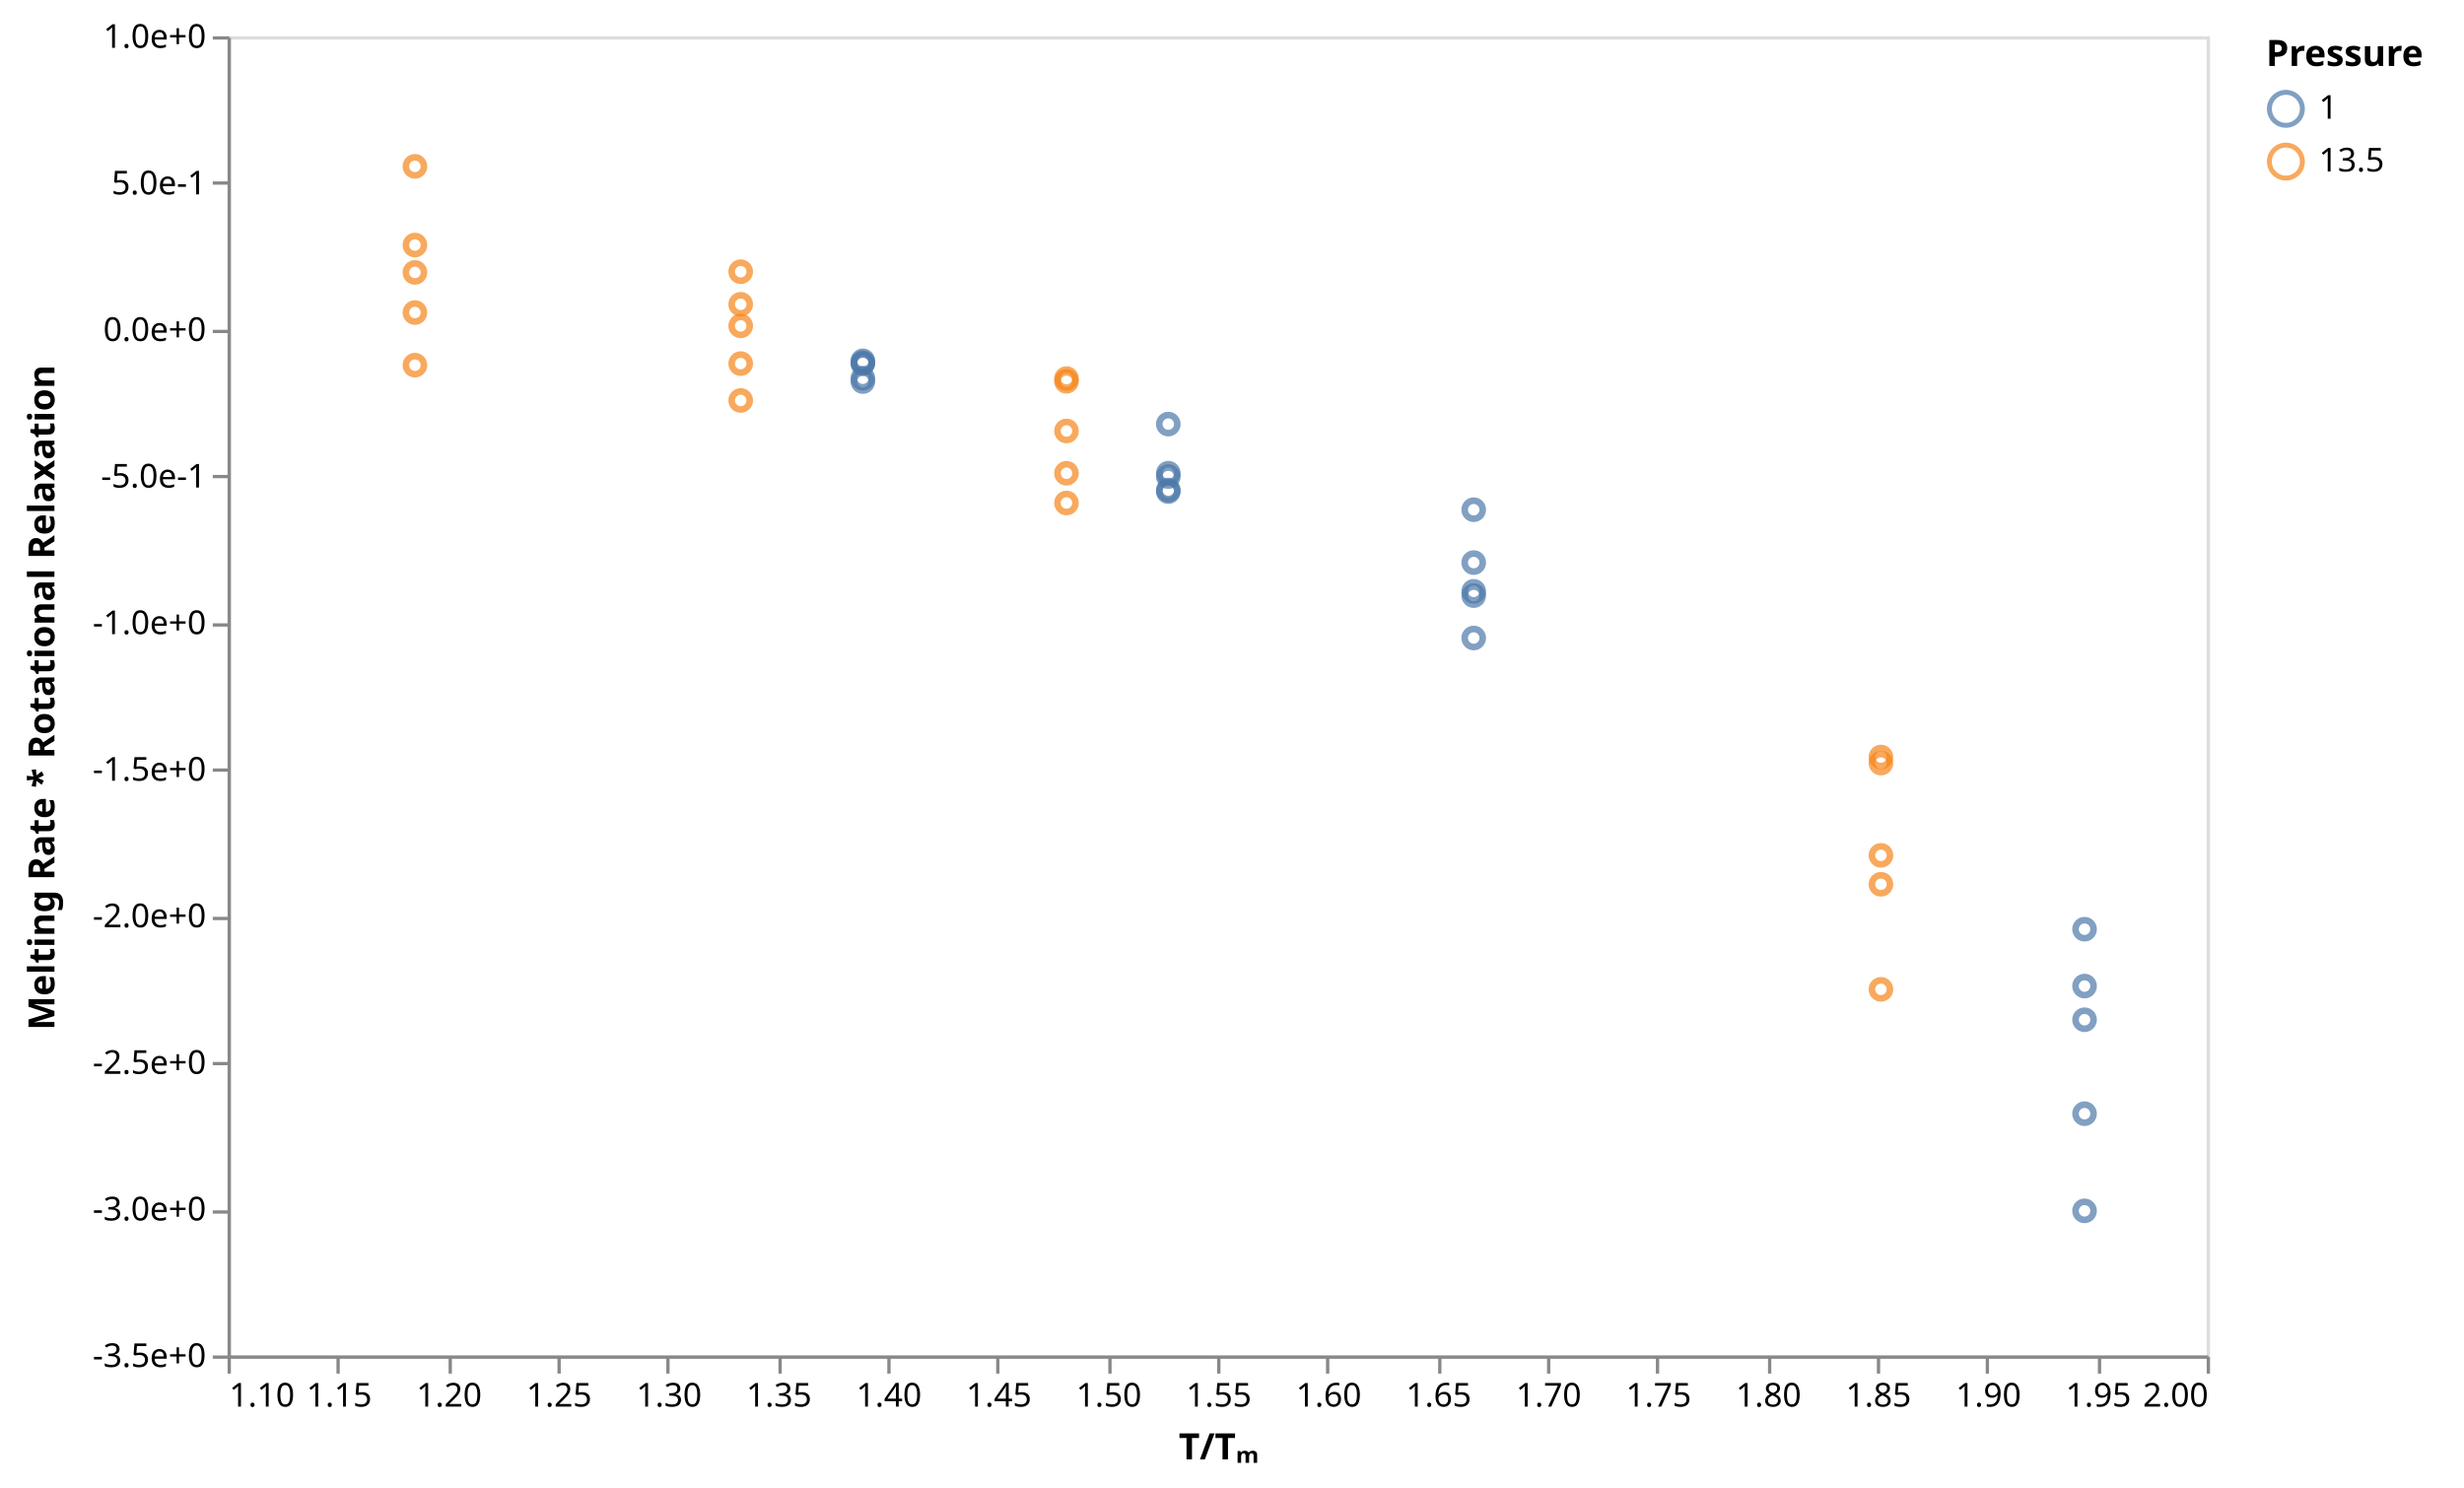
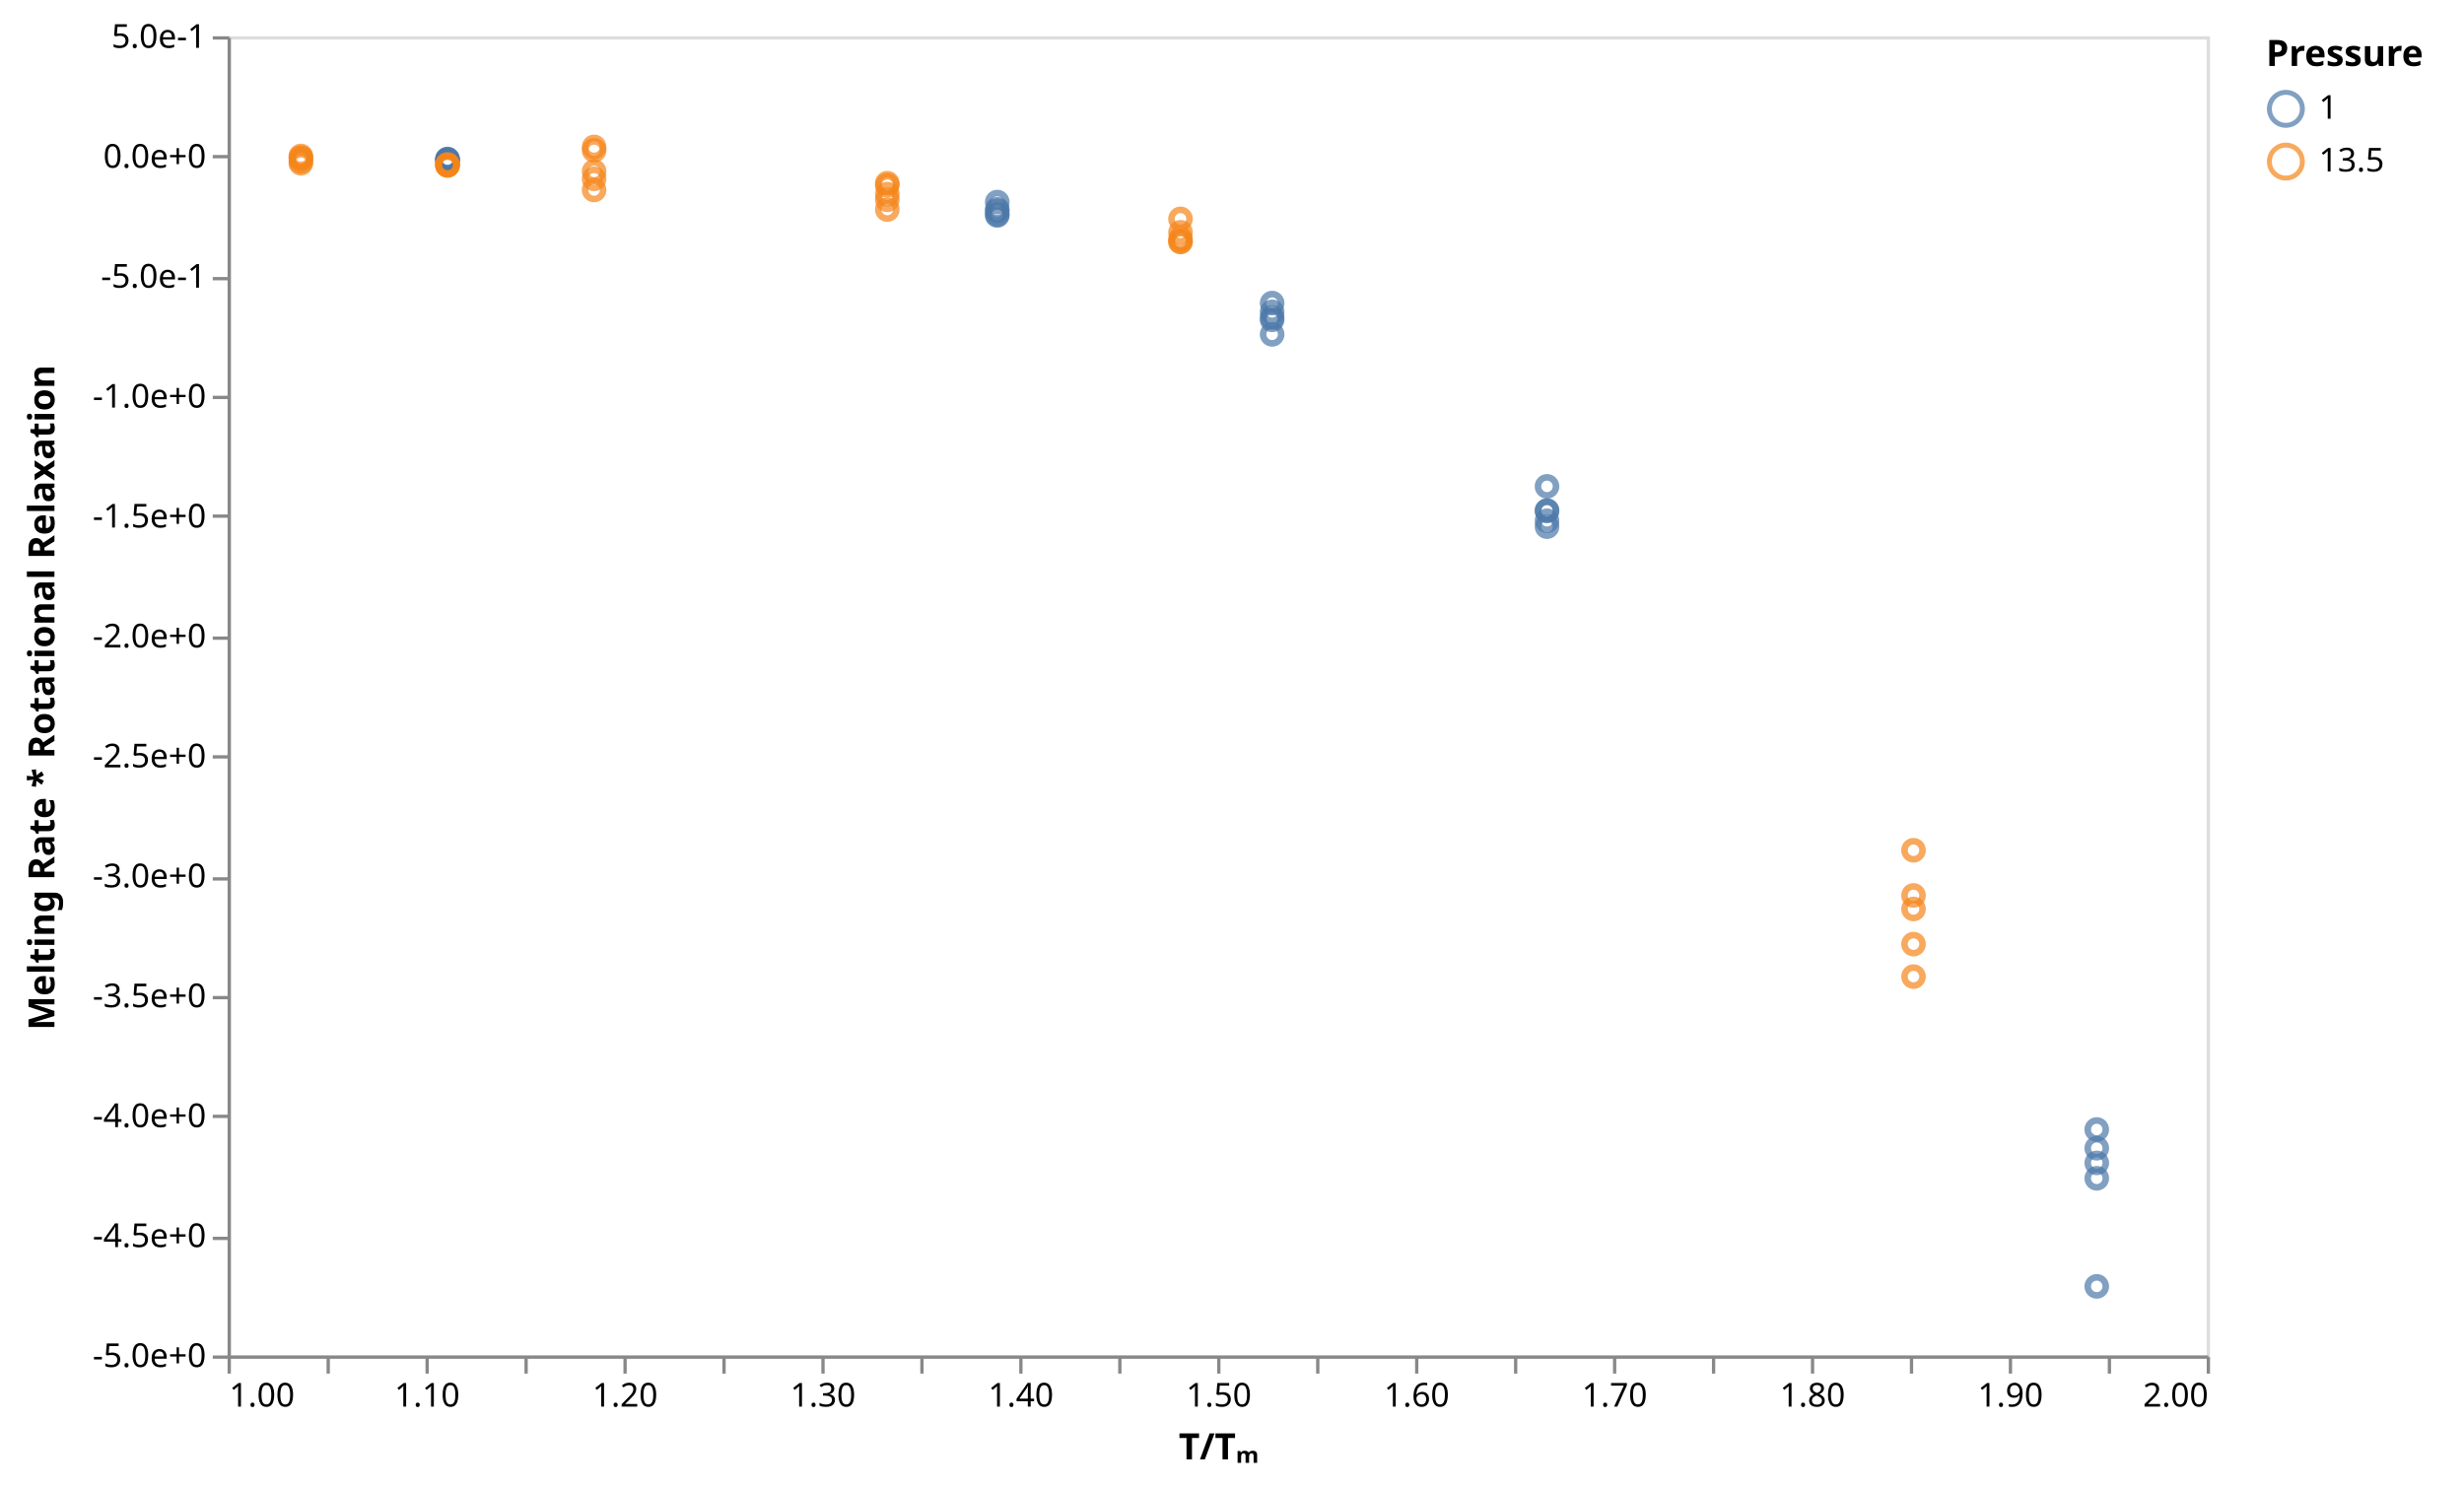
<svg xmlns="http://www.w3.org/2000/svg" class="marks" width="747" height="451" viewBox="0 0 747 451" version="1.1">
  <g transform="translate(69,11)">
    <g class="mark-group role-frame root">
      <g transform="translate(0,0)">
        <path class="background" d="M0.5,0.5h600v400h-600Z" style="fill: none; stroke: #ddd;" />
        <g>
          <g class="mark-symbol role-mark marks">
-             <path transform="translate(192.5926,104.6929)" d="M2.739,0A2.739,2.739,0,1,1,-2.739,0A2.739,2.739,0,1,1,2.739,0" style="fill: none; stroke: #4c78a8; stroke-width: 2; opacity: 0.7;" />
-             <path transform="translate(192.5926,98.96869)" d="M2.739,0A2.739,2.739,0,1,1,-2.739,0A2.739,2.739,0,1,1,2.739,0" style="fill: none; stroke: #4c78a8; stroke-width: 2; opacity: 0.7;" />
-             <path transform="translate(192.5926,98.40462)" d="M2.739,0A2.739,2.739,0,1,1,-2.739,0A2.739,2.739,0,1,1,2.739,0" style="fill: none; stroke: #4c78a8; stroke-width: 2; opacity: 0.7;" />
-             <path transform="translate(192.5926,103.6901)" d="M2.739,0A2.739,2.739,0,1,1,-2.739,0A2.739,2.739,0,1,1,2.739,0" style="fill: none; stroke: #4c78a8; stroke-width: 2; opacity: 0.7;" />
-             <path transform="translate(192.5926,99.22966)" d="M2.739,0A2.739,2.739,0,1,1,-2.739,0A2.739,2.739,0,1,1,2.739,0" style="fill: none; stroke: #4c78a8; stroke-width: 2; opacity: 0.7;" />
-             <path transform="translate(285.1852,138.0596)" d="M2.739,0A2.739,2.739,0,1,1,-2.739,0A2.739,2.739,0,1,1,2.739,0" style="fill: none; stroke: #4c78a8; stroke-width: 2; opacity: 0.7;" />
-             <path transform="translate(285.1852,117.5883)" d="M2.739,0A2.739,2.739,0,1,1,-2.739,0A2.739,2.739,0,1,1,2.739,0" style="fill: none; stroke: #4c78a8; stroke-width: 2; opacity: 0.7;" />
-             <path transform="translate(285.1852,133.4995)" d="M2.739,0A2.739,2.739,0,1,1,-2.739,0A2.739,2.739,0,1,1,2.739,0" style="fill: none; stroke: #4c78a8; stroke-width: 2; opacity: 0.7;" />
-             <path transform="translate(285.1852,132.489)" d="M2.739,0A2.739,2.739,0,1,1,-2.739,0A2.739,2.739,0,1,1,2.739,0" style="fill: none; stroke: #4c78a8; stroke-width: 2; opacity: 0.7;" />
-             <path transform="translate(285.1852,137.5855)" d="M2.739,0A2.739,2.739,0,1,1,-2.739,0A2.739,2.739,0,1,1,2.739,0" style="fill: none; stroke: #4c78a8; stroke-width: 2; opacity: 0.7;" />
-             <path transform="translate(377.7778,143.5526)" d="M2.739,0A2.739,2.739,0,1,1,-2.739,0A2.739,2.739,0,1,1,2.739,0" style="fill: none; stroke: #4c78a8; stroke-width: 2; opacity: 0.7;" />
-             <path transform="translate(377.7778,168.3064)" d="M2.739,0A2.739,2.739,0,1,1,-2.739,0A2.739,2.739,0,1,1,2.739,0" style="fill: none; stroke: #4c78a8; stroke-width: 2; opacity: 0.7;" />
-             <path transform="translate(377.7778,159.5891)" d="M2.739,0A2.739,2.739,0,1,1,-2.739,0A2.739,2.739,0,1,1,2.739,0" style="fill: none; stroke: #4c78a8; stroke-width: 2; opacity: 0.7;" />
-             <path transform="translate(377.7778,169.601)" d="M2.739,0A2.739,2.739,0,1,1,-2.739,0A2.739,2.739,0,1,1,2.739,0" style="fill: none; stroke: #4c78a8; stroke-width: 2; opacity: 0.7;" />
-             <path transform="translate(377.7778,182.4533)" d="M2.739,0A2.739,2.739,0,1,1,-2.739,0A2.739,2.739,0,1,1,2.739,0" style="fill: none; stroke: #4c78a8; stroke-width: 2; opacity: 0.7;" />
-             <path transform="translate(562.963,287.9949)" d="M2.739,0A2.739,2.739,0,1,1,-2.739,0A2.739,2.739,0,1,1,2.739,0" style="fill: none; stroke: #4c78a8; stroke-width: 2; opacity: 0.7;" />
-             <path transform="translate(562.963,298.2049)" d="M2.739,0A2.739,2.739,0,1,1,-2.739,0A2.739,2.739,0,1,1,2.739,0" style="fill: none; stroke: #4c78a8; stroke-width: 2; opacity: 0.7;" />
-             <path transform="translate(562.963,270.7506)" d="M2.739,0A2.739,2.739,0,1,1,-2.739,0A2.739,2.739,0,1,1,2.739,0" style="fill: none; stroke: #4c78a8; stroke-width: 2; opacity: 0.7;" />
-             <path transform="translate(562.963,356.1514)" d="M2.739,0A2.739,2.739,0,1,1,-2.739,0A2.739,2.739,0,1,1,2.739,0" style="fill: none; stroke: #4c78a8; stroke-width: 2; opacity: 0.7;" />
-             <path transform="translate(562.963,326.6901)" d="M2.739,0A2.739,2.739,0,1,1,-2.739,0A2.739,2.739,0,1,1,2.739,0" style="fill: none; stroke: #4c78a8; stroke-width: 2; opacity: 0.7;" />
-             <path transform="translate(56.79012,83.77578)" d="M2.739,0A2.739,2.739,0,1,1,-2.739,0A2.739,2.739,0,1,1,2.739,0" style="fill: none; stroke: #f58518; stroke-width: 2; opacity: 0.7;" />
-             <path transform="translate(56.79012,71.60647)" d="M2.739,0A2.739,2.739,0,1,1,-2.739,0A2.739,2.739,0,1,1,2.739,0" style="fill: none; stroke: #f58518; stroke-width: 2; opacity: 0.7;" />
-             <path transform="translate(56.79012,99.7246)" d="M2.739,0A2.739,2.739,0,1,1,-2.739,0A2.739,2.739,0,1,1,2.739,0" style="fill: none; stroke: #f58518; stroke-width: 2; opacity: 0.7;" />
-             <path transform="translate(56.79012,39.44172)" d="M2.739,0A2.739,2.739,0,1,1,-2.739,0A2.739,2.739,0,1,1,2.739,0" style="fill: none; stroke: #f58518; stroke-width: 2; opacity: 0.7;" />
-             <path transform="translate(56.79012,63.30424)" d="M2.739,0A2.739,2.739,0,1,1,-2.739,0A2.739,2.739,0,1,1,2.739,0" style="fill: none; stroke: #f58518; stroke-width: 2; opacity: 0.7;" />
-             <path transform="translate(155.5556,99.24741)" d="M2.739,0A2.739,2.739,0,1,1,-2.739,0A2.739,2.739,0,1,1,2.739,0" style="fill: none; stroke: #f58518; stroke-width: 2; opacity: 0.7;" />
-             <path transform="translate(155.5556,81.26566)" d="M2.739,0A2.739,2.739,0,1,1,-2.739,0A2.739,2.739,0,1,1,2.739,0" style="fill: none; stroke: #f58518; stroke-width: 2; opacity: 0.7;" />
-             <path transform="translate(155.5556,87.81341)" d="M2.739,0A2.739,2.739,0,1,1,-2.739,0A2.739,2.739,0,1,1,2.739,0" style="fill: none; stroke: #f58518; stroke-width: 2; opacity: 0.7;" />
-             <path transform="translate(155.5556,71.38255)" d="M2.739,0A2.739,2.739,0,1,1,-2.739,0A2.739,2.739,0,1,1,2.739,0" style="fill: none; stroke: #f58518; stroke-width: 2; opacity: 0.7;" />
-             <path transform="translate(155.5556,110.4251)" d="M2.739,0A2.739,2.739,0,1,1,-2.739,0A2.739,2.739,0,1,1,2.739,0" style="fill: none; stroke: #f58518; stroke-width: 2; opacity: 0.7;" />
-             <path transform="translate(254.321,141.5155)" d="M2.739,0A2.739,2.739,0,1,1,-2.739,0A2.739,2.739,0,1,1,2.739,0" style="fill: none; stroke: #f58518; stroke-width: 2; opacity: 0.7;" />
-             <path transform="translate(254.321,103.7876)" d="M2.739,0A2.739,2.739,0,1,1,-2.739,0A2.739,2.739,0,1,1,2.739,0" style="fill: none; stroke: #f58518; stroke-width: 2; opacity: 0.7;" />
-             <path transform="translate(254.321,104.6277)" d="M2.739,0A2.739,2.739,0,1,1,-2.739,0A2.739,2.739,0,1,1,2.739,0" style="fill: none; stroke: #f58518; stroke-width: 2; opacity: 0.7;" />
-             <path transform="translate(254.321,119.6782)" d="M2.739,0A2.739,2.739,0,1,1,-2.739,0A2.739,2.739,0,1,1,2.739,0" style="fill: none; stroke: #f58518; stroke-width: 2; opacity: 0.7;" />
-             <path transform="translate(254.321,132.4969)" d="M2.739,0A2.739,2.739,0,1,1,-2.739,0A2.739,2.739,0,1,1,2.739,0" style="fill: none; stroke: #f58518; stroke-width: 2; opacity: 0.7;" />
-             <path transform="translate(501.2346,288.9855)" d="M2.739,0A2.739,2.739,0,1,1,-2.739,0A2.739,2.739,0,1,1,2.739,0" style="fill: none; stroke: #f58518; stroke-width: 2; opacity: 0.7;" />
-             <path transform="translate(501.2346,220.3842)" d="M2.739,0A2.739,2.739,0,1,1,-2.739,0A2.739,2.739,0,1,1,2.739,0" style="fill: none; stroke: #f58518; stroke-width: 2; opacity: 0.7;" />
-             <path transform="translate(501.2346,218.5445)" d="M2.739,0A2.739,2.739,0,1,1,-2.739,0A2.739,2.739,0,1,1,2.739,0" style="fill: none; stroke: #f58518; stroke-width: 2; opacity: 0.7;" />
-             <path transform="translate(501.2346,257.1296)" d="M2.739,0A2.739,2.739,0,1,1,-2.739,0A2.739,2.739,0,1,1,2.739,0" style="fill: none; stroke: #f58518; stroke-width: 2; opacity: 0.7;" />
-             <path transform="translate(501.2346,248.359)" d="M2.739,0A2.739,2.739,0,1,1,-2.739,0A2.739,2.739,0,1,1,2.739,0" style="fill: none; stroke: #f58518; stroke-width: 2; opacity: 0.7;" />
+             <path transform="translate(66.66667,37.63247)" d="M2.739,0A2.739,2.739,0,1,1,-2.739,0A2.739,2.739,0,1,1,2.739,0" style="fill: none; stroke: #4c78a8; stroke-width: 2; opacity: 0.7;" />
+             <path transform="translate(66.66667,37.3096)" d="M2.739,0A2.739,2.739,0,1,1,-2.739,0A2.739,2.739,0,1,1,2.739,0" style="fill: none; stroke: #4c78a8; stroke-width: 2; opacity: 0.7;" />
+             <path transform="translate(66.66667,37.20315)" d="M2.739,0A2.739,2.739,0,1,1,-2.739,0A2.739,2.739,0,1,1,2.739,0" style="fill: none; stroke: #4c78a8; stroke-width: 2; opacity: 0.7;" />
+             <path transform="translate(66.66667,37.4359)" d="M2.739,0A2.739,2.739,0,1,1,-2.739,0A2.739,2.739,0,1,1,2.739,0" style="fill: none; stroke: #4c78a8; stroke-width: 2; opacity: 0.7;" />
+             <path transform="translate(66.66667,37.48498)" d="M2.739,0A2.739,2.739,0,1,1,-2.739,0A2.739,2.739,0,1,1,2.739,0" style="fill: none; stroke: #4c78a8; stroke-width: 2; opacity: 0.7;" />
+             <path transform="translate(233.3333,52.91571)" d="M2.739,0A2.739,2.739,0,1,1,-2.739,0A2.739,2.739,0,1,1,2.739,0" style="fill: none; stroke: #4c78a8; stroke-width: 2; opacity: 0.7;" />
+             <path transform="translate(233.3333,50.26983)" d="M2.739,0A2.739,2.739,0,1,1,-2.739,0A2.739,2.739,0,1,1,2.739,0" style="fill: none; stroke: #4c78a8; stroke-width: 2; opacity: 0.7;" />
+             <path transform="translate(233.3333,54.02861)" d="M2.739,0A2.739,2.739,0,1,1,-2.739,0A2.739,2.739,0,1,1,2.739,0" style="fill: none; stroke: #4c78a8; stroke-width: 2; opacity: 0.7;" />
+             <path transform="translate(233.3333,54.3365)" d="M2.739,0A2.739,2.739,0,1,1,-2.739,0A2.739,2.739,0,1,1,2.739,0" style="fill: none; stroke: #4c78a8; stroke-width: 2; opacity: 0.7;" />
+             <path transform="translate(233.3333,52.43625)" d="M2.739,0A2.739,2.739,0,1,1,-2.739,0A2.739,2.739,0,1,1,2.739,0" style="fill: none; stroke: #4c78a8; stroke-width: 2; opacity: 0.7;" />
+             <path transform="translate(316.6667,80.90546)" d="M2.739,0A2.739,2.739,0,1,1,-2.739,0A2.739,2.739,0,1,1,2.739,0" style="fill: none; stroke: #4c78a8; stroke-width: 2; opacity: 0.7;" />
+             <path transform="translate(316.6667,90.38159)" d="M2.739,0A2.739,2.739,0,1,1,-2.739,0A2.739,2.739,0,1,1,2.739,0" style="fill: none; stroke: #4c78a8; stroke-width: 2; opacity: 0.7;" />
+             <path transform="translate(316.6667,85.26351)" d="M2.739,0A2.739,2.739,0,1,1,-2.739,0A2.739,2.739,0,1,1,2.739,0" style="fill: none; stroke: #4c78a8; stroke-width: 2; opacity: 0.7;" />
+             <path transform="translate(316.6667,85.97571)" d="M2.739,0A2.739,2.739,0,1,1,-2.739,0A2.739,2.739,0,1,1,2.739,0" style="fill: none; stroke: #4c78a8; stroke-width: 2; opacity: 0.7;" />
+             <path transform="translate(316.6667,83.56161)" d="M2.739,0A2.739,2.739,0,1,1,-2.739,0A2.739,2.739,0,1,1,2.739,0" style="fill: none; stroke: #4c78a8; stroke-width: 2; opacity: 0.7;" />
+             <path transform="translate(400,143.7978)" d="M2.739,0A2.739,2.739,0,1,1,-2.739,0A2.739,2.739,0,1,1,2.739,0" style="fill: none; stroke: #4c78a8; stroke-width: 2; opacity: 0.7;" />
+             <path transform="translate(400,146.9077)" d="M2.739,0A2.739,2.739,0,1,1,-2.739,0A2.739,2.739,0,1,1,2.739,0" style="fill: none; stroke: #4c78a8; stroke-width: 2; opacity: 0.7;" />
+             <path transform="translate(400,143.9166)" d="M2.739,0A2.739,2.739,0,1,1,-2.739,0A2.739,2.739,0,1,1,2.739,0" style="fill: none; stroke: #4c78a8; stroke-width: 2; opacity: 0.7;" />
+             <path transform="translate(400,148.6922)" d="M2.739,0A2.739,2.739,0,1,1,-2.739,0A2.739,2.739,0,1,1,2.739,0" style="fill: none; stroke: #4c78a8; stroke-width: 2; opacity: 0.7;" />
+             <path transform="translate(400,136.4796)" d="M2.739,0A2.739,2.739,0,1,1,-2.739,0A2.739,2.739,0,1,1,2.739,0" style="fill: none; stroke: #4c78a8; stroke-width: 2; opacity: 0.7;" />
+             <path transform="translate(566.6667,346.2803)" d="M2.739,0A2.739,2.739,0,1,1,-2.739,0A2.739,2.739,0,1,1,2.739,0" style="fill: none; stroke: #4c78a8; stroke-width: 2; opacity: 0.7;" />
+             <path transform="translate(566.6667,331.485)" d="M2.739,0A2.739,2.739,0,1,1,-2.739,0A2.739,2.739,0,1,1,2.739,0" style="fill: none; stroke: #4c78a8; stroke-width: 2; opacity: 0.7;" />
+             <path transform="translate(566.6667,337.1601)" d="M2.739,0A2.739,2.739,0,1,1,-2.739,0A2.739,2.739,0,1,1,2.739,0" style="fill: none; stroke: #4c78a8; stroke-width: 2; opacity: 0.7;" />
+             <path transform="translate(566.6667,341.6151)" d="M2.739,0A2.739,2.739,0,1,1,-2.739,0A2.739,2.739,0,1,1,2.739,0" style="fill: none; stroke: #4c78a8; stroke-width: 2; opacity: 0.7;" />
+             <path transform="translate(566.6667,379.0522)" d="M2.739,0A2.739,2.739,0,1,1,-2.739,0A2.739,2.739,0,1,1,2.739,0" style="fill: none; stroke: #4c78a8; stroke-width: 2; opacity: 0.7;" />
+             <path transform="translate(22.22222,36.84875)" d="M2.739,0A2.739,2.739,0,1,1,-2.739,0A2.739,2.739,0,1,1,2.739,0" style="fill: none; stroke: #f58518; stroke-width: 2; opacity: 0.7;" />
+             <path transform="translate(22.22222,36.93771)" d="M2.739,0A2.739,2.739,0,1,1,-2.739,0A2.739,2.739,0,1,1,2.739,0" style="fill: none; stroke: #f58518; stroke-width: 2; opacity: 0.7;" />
+             <path transform="translate(22.22222,37.92001)" d="M2.739,0A2.739,2.739,0,1,1,-2.739,0A2.739,2.739,0,1,1,2.739,0" style="fill: none; stroke: #f58518; stroke-width: 2; opacity: 0.7;" />
+             <path transform="translate(22.22222,36.2955)" d="M2.739,0A2.739,2.739,0,1,1,-2.739,0A2.739,2.739,0,1,1,2.739,0" style="fill: none; stroke: #f58518; stroke-width: 2; opacity: 0.7;" />
+             <path transform="translate(22.22222,38.51327)" d="M2.739,0A2.739,2.739,0,1,1,-2.739,0A2.739,2.739,0,1,1,2.739,0" style="fill: none; stroke: #f58518; stroke-width: 2; opacity: 0.7;" />
+             <path transform="translate(66.66667,38.93503)" d="M2.739,0A2.739,2.739,0,1,1,-2.739,0A2.739,2.739,0,1,1,2.739,0" style="fill: none; stroke: #f58518; stroke-width: 2; opacity: 0.7;" />
+             <path transform="translate(66.66667,38.89991)" d="M2.739,0A2.739,2.739,0,1,1,-2.739,0A2.739,2.739,0,1,1,2.739,0" style="fill: none; stroke: #f58518; stroke-width: 2; opacity: 0.7;" />
+             <path transform="translate(66.66667,39.08343)" d="M2.739,0A2.739,2.739,0,1,1,-2.739,0A2.739,2.739,0,1,1,2.739,0" style="fill: none; stroke: #f58518; stroke-width: 2; opacity: 0.7;" />
+             <path transform="translate(66.66667,39.20777)" d="M2.739,0A2.739,2.739,0,1,1,-2.739,0A2.739,2.739,0,1,1,2.739,0" style="fill: none; stroke: #f58518; stroke-width: 2; opacity: 0.7;" />
+             <path transform="translate(66.66667,38.96394)" d="M2.739,0A2.739,2.739,0,1,1,-2.739,0A2.739,2.739,0,1,1,2.739,0" style="fill: none; stroke: #f58518; stroke-width: 2; opacity: 0.7;" />
+             <path transform="translate(111.1111,43.22904)" d="M2.739,0A2.739,2.739,0,1,1,-2.739,0A2.739,2.739,0,1,1,2.739,0" style="fill: none; stroke: #f58518; stroke-width: 2; opacity: 0.7;" />
+             <path transform="translate(111.1111,46.60588)" d="M2.739,0A2.739,2.739,0,1,1,-2.739,0A2.739,2.739,0,1,1,2.739,0" style="fill: none; stroke: #f58518; stroke-width: 2; opacity: 0.7;" />
+             <path transform="translate(111.1111,33.54525)" d="M2.739,0A2.739,2.739,0,1,1,-2.739,0A2.739,2.739,0,1,1,2.739,0" style="fill: none; stroke: #f58518; stroke-width: 2; opacity: 0.7;" />
+             <path transform="translate(111.1111,40.96816)" d="M2.739,0A2.739,2.739,0,1,1,-2.739,0A2.739,2.739,0,1,1,2.739,0" style="fill: none; stroke: #f58518; stroke-width: 2; opacity: 0.7;" />
+             <path transform="translate(111.1111,34.5946)" d="M2.739,0A2.739,2.739,0,1,1,-2.739,0A2.739,2.739,0,1,1,2.739,0" style="fill: none; stroke: #f58518; stroke-width: 2; opacity: 0.7;" />
+             <path transform="translate(200,52.54326)" d="M2.739,0A2.739,2.739,0,1,1,-2.739,0A2.739,2.739,0,1,1,2.739,0" style="fill: none; stroke: #f58518; stroke-width: 2; opacity: 0.7;" />
+             <path transform="translate(200,45.18673)" d="M2.739,0A2.739,2.739,0,1,1,-2.739,0A2.739,2.739,0,1,1,2.739,0" style="fill: none; stroke: #f58518; stroke-width: 2; opacity: 0.7;" />
+             <path transform="translate(200,47.85743)" d="M2.739,0A2.739,2.739,0,1,1,-2.739,0A2.739,2.739,0,1,1,2.739,0" style="fill: none; stroke: #f58518; stroke-width: 2; opacity: 0.7;" />
+             <path transform="translate(200,49.58315)" d="M2.739,0A2.739,2.739,0,1,1,-2.739,0A2.739,2.739,0,1,1,2.739,0" style="fill: none; stroke: #f58518; stroke-width: 2; opacity: 0.7;" />
+             <path transform="translate(200,44.54521)" d="M2.739,0A2.739,2.739,0,1,1,-2.739,0A2.739,2.739,0,1,1,2.739,0" style="fill: none; stroke: #f58518; stroke-width: 2; opacity: 0.7;" />
+             <path transform="translate(288.8889,61.43087)" d="M2.739,0A2.739,2.739,0,1,1,-2.739,0A2.739,2.739,0,1,1,2.739,0" style="fill: none; stroke: #f58518; stroke-width: 2; opacity: 0.7;" />
+             <path transform="translate(288.8889,59.43553)" d="M2.739,0A2.739,2.739,0,1,1,-2.739,0A2.739,2.739,0,1,1,2.739,0" style="fill: none; stroke: #f58518; stroke-width: 2; opacity: 0.7;" />
+             <path transform="translate(288.8889,62.35254)" d="M2.739,0A2.739,2.739,0,1,1,-2.739,0A2.739,2.739,0,1,1,2.739,0" style="fill: none; stroke: #f58518; stroke-width: 2; opacity: 0.7;" />
+             <path transform="translate(288.8889,55.36843)" d="M2.739,0A2.739,2.739,0,1,1,-2.739,0A2.739,2.739,0,1,1,2.739,0" style="fill: none; stroke: #f58518; stroke-width: 2; opacity: 0.7;" />
+             <path transform="translate(288.8889,62.26922)" d="M2.739,0A2.739,2.739,0,1,1,-2.739,0A2.739,2.739,0,1,1,2.739,0" style="fill: none; stroke: #f58518; stroke-width: 2; opacity: 0.7;" />
+             <path transform="translate(511.1111,264.6139)" d="M2.739,0A2.739,2.739,0,1,1,-2.739,0A2.739,2.739,0,1,1,2.739,0" style="fill: none; stroke: #f58518; stroke-width: 2; opacity: 0.7;" />
+             <path transform="translate(511.1111,246.8125)" d="M2.739,0A2.739,2.739,0,1,1,-2.739,0A2.739,2.739,0,1,1,2.739,0" style="fill: none; stroke: #f58518; stroke-width: 2; opacity: 0.7;" />
+             <path transform="translate(511.1111,275.2769)" d="M2.739,0A2.739,2.739,0,1,1,-2.739,0A2.739,2.739,0,1,1,2.739,0" style="fill: none; stroke: #f58518; stroke-width: 2; opacity: 0.7;" />
+             <path transform="translate(511.1111,285.1209)" d="M2.739,0A2.739,2.739,0,1,1,-2.739,0A2.739,2.739,0,1,1,2.739,0" style="fill: none; stroke: #f58518; stroke-width: 2; opacity: 0.7;" />
+             <path transform="translate(511.1111,260.5127)" d="M2.739,0A2.739,2.739,0,1,1,-2.739,0A2.739,2.739,0,1,1,2.739,0" style="fill: none; stroke: #f58518; stroke-width: 2; opacity: 0.7;" />
          </g>
          <g class="mark-group role-legend">
            <g transform="translate(618,0)">
              <path class="background" d="M0,0h55v45h-55Z" style="pointer-events: none; fill: none;" />
              <g>
                <g class="mark-group role-legend-entry">
                  <g transform="translate(0,16)">
                    <path class="background" d="M0,0h0v0h0Z" style="pointer-events: none; fill: none;" />
                    <g>
                      <g class="mark-group role-scope">
                        <g transform="translate(0,0)">
                          <path class="background" d="M0,0h38v12.5h-38Z" style="pointer-events: none; fill: none; opacity: 1;" />
                          <g>
                            <g class="mark-symbol role-legend-symbol" style="pointer-events: none;">
                              <path transform="translate(6,6)" d="M5,0A5,5,0,1,1,-5,0A5,5,0,1,1,5,0" style="fill: none; stroke: #4c78a8; stroke-width: 1.5; opacity: 0.7;" />
                            </g>
                            <g class="mark-text role-legend-label" style="pointer-events: none;">
                              <text text-anchor="start" transform="translate(16,9)" style="font-family: sans-serif; font-size: 10px; fill: #000; opacity: 1;">1</text>
                            </g>
                          </g>
                        </g>
                        <g transform="translate(0,16)">
                          <path class="background" d="M0,0h38v12.5h-38Z" style="pointer-events: none; fill: none; opacity: 1;" />
                          <g>
                            <g class="mark-symbol role-legend-symbol" style="pointer-events: none;">
                              <path transform="translate(6,6)" d="M5,0A5,5,0,1,1,-5,0A5,5,0,1,1,5,0" style="fill: none; stroke: #f58518; stroke-width: 1.5; opacity: 0.7;" />
                            </g>
                            <g class="mark-text role-legend-label" style="pointer-events: none;">
                              <text text-anchor="start" transform="translate(16,9)" style="font-family: sans-serif; font-size: 10px; fill: #000; opacity: 1;">13.5</text>
                            </g>
                          </g>
                        </g>
                      </g>
                    </g>
                  </g>
                </g>
                <g class="mark-text role-legend-title" style="pointer-events: none;">
                  <text text-anchor="start" transform="translate(0,9)" style="font-family: sans-serif; font-size: 11px; font-weight: bold; fill: #000; opacity: 1;">Pressure</text>
                </g>
              </g>
            </g>
          </g>
          <g class="mark-group role-axis">
            <g transform="translate(0.5,400.5)">
              <path class="background" d="M0,0h0v0h0Z" style="pointer-events: none; fill: none;" />
              <g>
                <g class="mark-rule role-axis-tick" style="pointer-events: none;">
                  <line transform="translate(0,0)" x2="0" y2="5" style="fill: none; stroke: #888; stroke-width: 1; opacity: 1;" />
-                   <line transform="translate(33,0)" x2="0" y2="5" style="fill: none; stroke: #888; stroke-width: 1; opacity: 1;" />
-                   <line transform="translate(67,0)" x2="0" y2="5" style="fill: none; stroke: #888; stroke-width: 1; opacity: 1;" />
-                   <line transform="translate(100,0)" x2="0" y2="5" style="fill: none; stroke: #888; stroke-width: 1; opacity: 1;" />
-                   <line transform="translate(133,0)" x2="0" y2="5" style="fill: none; stroke: #888; stroke-width: 1; opacity: 1;" />
-                   <line transform="translate(167,0)" x2="0" y2="5" style="fill: none; stroke: #888; stroke-width: 1; opacity: 1;" />
-                   <line transform="translate(200,0)" x2="0" y2="5" style="fill: none; stroke: #888; stroke-width: 1; opacity: 1;" />
-                   <line transform="translate(233,0)" x2="0" y2="5" style="fill: none; stroke: #888; stroke-width: 1; opacity: 1;" />
-                   <line transform="translate(267,0)" x2="0" y2="5" style="fill: none; stroke: #888; stroke-width: 1; opacity: 1;" />
+                   <line transform="translate(30,0)" x2="0" y2="5" style="fill: none; stroke: #888; stroke-width: 1; opacity: 1;" />
+                   <line transform="translate(60,0)" x2="0" y2="5" style="fill: none; stroke: #888; stroke-width: 1; opacity: 1;" />
+                   <line transform="translate(90,0)" x2="0" y2="5" style="fill: none; stroke: #888; stroke-width: 1; opacity: 1;" />
+                   <line transform="translate(120,0)" x2="0" y2="5" style="fill: none; stroke: #888; stroke-width: 1; opacity: 1;" />
+                   <line transform="translate(150,0)" x2="0" y2="5" style="fill: none; stroke: #888; stroke-width: 1; opacity: 1;" />
+                   <line transform="translate(180,0)" x2="0" y2="5" style="fill: none; stroke: #888; stroke-width: 1; opacity: 1;" />
+                   <line transform="translate(210,0)" x2="0" y2="5" style="fill: none; stroke: #888; stroke-width: 1; opacity: 1;" />
+                   <line transform="translate(240,0)" x2="0" y2="5" style="fill: none; stroke: #888; stroke-width: 1; opacity: 1;" />
+                   <line transform="translate(270,0)" x2="0" y2="5" style="fill: none; stroke: #888; stroke-width: 1; opacity: 1;" />
                  <line transform="translate(300,0)" x2="0" y2="5" style="fill: none; stroke: #888; stroke-width: 1; opacity: 1;" />
-                   <line transform="translate(333,0)" x2="0" y2="5" style="fill: none; stroke: #888; stroke-width: 1; opacity: 1;" />
-                   <line transform="translate(367,0)" x2="0" y2="5" style="fill: none; stroke: #888; stroke-width: 1; opacity: 1;" />
-                   <line transform="translate(400,0)" x2="0" y2="5" style="fill: none; stroke: #888; stroke-width: 1; opacity: 1;" />
-                   <line transform="translate(433,0)" x2="0" y2="5" style="fill: none; stroke: #888; stroke-width: 1; opacity: 1;" />
-                   <line transform="translate(467,0)" x2="0" y2="5" style="fill: none; stroke: #888; stroke-width: 1; opacity: 1;" />
-                   <line transform="translate(500,0)" x2="0" y2="5" style="fill: none; stroke: #888; stroke-width: 1; opacity: 1;" />
-                   <line transform="translate(533,0)" x2="0" y2="5" style="fill: none; stroke: #888; stroke-width: 1; opacity: 1;" />
-                   <line transform="translate(567,0)" x2="0" y2="5" style="fill: none; stroke: #888; stroke-width: 1; opacity: 1;" />
+                   <line transform="translate(330,0)" x2="0" y2="5" style="fill: none; stroke: #888; stroke-width: 1; opacity: 1;" />
+                   <line transform="translate(360,0)" x2="0" y2="5" style="fill: none; stroke: #888; stroke-width: 1; opacity: 1;" />
+                   <line transform="translate(390,0)" x2="0" y2="5" style="fill: none; stroke: #888; stroke-width: 1; opacity: 1;" />
+                   <line transform="translate(420,0)" x2="0" y2="5" style="fill: none; stroke: #888; stroke-width: 1; opacity: 1;" />
+                   <line transform="translate(450,0)" x2="0" y2="5" style="fill: none; stroke: #888; stroke-width: 1; opacity: 1;" />
+                   <line transform="translate(480,0)" x2="0" y2="5" style="fill: none; stroke: #888; stroke-width: 1; opacity: 1;" />
+                   <line transform="translate(510,0)" x2="0" y2="5" style="fill: none; stroke: #888; stroke-width: 1; opacity: 1;" />
+                   <line transform="translate(540,0)" x2="0" y2="5" style="fill: none; stroke: #888; stroke-width: 1; opacity: 1;" />
+                   <line transform="translate(570,0)" x2="0" y2="5" style="fill: none; stroke: #888; stroke-width: 1; opacity: 1;" />
                  <line transform="translate(600,0)" x2="0" y2="5" style="fill: none; stroke: #888; stroke-width: 1; opacity: 1;" />
                </g>
                <g class="mark-text role-axis-label" style="pointer-events: none;">
-                   <text text-anchor="start" transform="translate(0,15)" style="font-family: sans-serif; font-size: 10px; fill: #000; opacity: 1;">1.10</text>
-                   <text text-anchor="middle" transform="translate(33.33333,15)" style="font-family: sans-serif; font-size: 10px; fill: #000; opacity: 1;">1.15</text>
-                   <text text-anchor="middle" transform="translate(66.66667,15)" style="font-family: sans-serif; font-size: 10px; fill: #000; opacity: 1;">1.20</text>
-                   <text text-anchor="middle" transform="translate(100,15)" style="font-family: sans-serif; font-size: 10px; fill: #000; opacity: 1;">1.25</text>
-                   <text text-anchor="middle" transform="translate(133.3333,15)" style="font-family: sans-serif; font-size: 10px; fill: #000; opacity: 1;">1.30</text>
-                   <text text-anchor="middle" transform="translate(166.6667,15)" style="font-family: sans-serif; font-size: 10px; fill: #000; opacity: 1;">1.35</text>
-                   <text text-anchor="middle" transform="translate(200,15)" style="font-family: sans-serif; font-size: 10px; fill: #000; opacity: 1;">1.40</text>
-                   <text text-anchor="middle" transform="translate(233.3333,15)" style="font-family: sans-serif; font-size: 10px; fill: #000; opacity: 1;">1.45</text>
-                   <text text-anchor="middle" transform="translate(266.6667,15)" style="font-family: sans-serif; font-size: 10px; fill: #000; opacity: 1;">1.50</text>
-                   <text text-anchor="middle" transform="translate(300,15)" style="font-family: sans-serif; font-size: 10px; fill: #000; opacity: 1;">1.55</text>
-                   <text text-anchor="middle" transform="translate(333.3333,15)" style="font-family: sans-serif; font-size: 10px; fill: #000; opacity: 1;">1.60</text>
-                   <text text-anchor="middle" transform="translate(366.6667,15)" style="font-family: sans-serif; font-size: 10px; fill: #000; opacity: 1;">1.65</text>
-                   <text text-anchor="middle" transform="translate(400,15)" style="font-family: sans-serif; font-size: 10px; fill: #000; opacity: 1;">1.70</text>
-                   <text text-anchor="middle" transform="translate(433.3333,15)" style="font-family: sans-serif; font-size: 10px; fill: #000; opacity: 1;">1.75</text>
-                   <text text-anchor="middle" transform="translate(466.6667,15)" style="font-family: sans-serif; font-size: 10px; fill: #000; opacity: 1;">1.80</text>
-                   <text text-anchor="middle" transform="translate(500,15)" style="font-family: sans-serif; font-size: 10px; fill: #000; opacity: 1;">1.85</text>
-                   <text text-anchor="middle" transform="translate(533.3333,15)" style="font-family: sans-serif; font-size: 10px; fill: #000; opacity: 1;">1.90</text>
-                   <text text-anchor="middle" transform="translate(566.6667,15)" style="font-family: sans-serif; font-size: 10px; fill: #000; opacity: 1;">1.95</text>
+                   <text text-anchor="start" transform="translate(0,15)" style="font-family: sans-serif; font-size: 10px; fill: #000; opacity: 1;">1.00</text>
+                   <text text-anchor="middle" transform="translate(30,15)" style="font-family: sans-serif; font-size: 10px; fill: #000; opacity: 0;">1.05</text>
+                   <text text-anchor="middle" transform="translate(60,15)" style="font-family: sans-serif; font-size: 10px; fill: #000; opacity: 1;">1.10</text>
+                   <text text-anchor="middle" transform="translate(90,15)" style="font-family: sans-serif; font-size: 10px; fill: #000; opacity: 0;">1.15</text>
+                   <text text-anchor="middle" transform="translate(120,15)" style="font-family: sans-serif; font-size: 10px; fill: #000; opacity: 1;">1.20</text>
+                   <text text-anchor="middle" transform="translate(150,15)" style="font-family: sans-serif; font-size: 10px; fill: #000; opacity: 0;">1.25</text>
+                   <text text-anchor="middle" transform="translate(180,15)" style="font-family: sans-serif; font-size: 10px; fill: #000; opacity: 1;">1.30</text>
+                   <text text-anchor="middle" transform="translate(210,15)" style="font-family: sans-serif; font-size: 10px; fill: #000; opacity: 0;">1.35</text>
+                   <text text-anchor="middle" transform="translate(240,15)" style="font-family: sans-serif; font-size: 10px; fill: #000; opacity: 1;">1.40</text>
+                   <text text-anchor="middle" transform="translate(270,15)" style="font-family: sans-serif; font-size: 10px; fill: #000; opacity: 0;">1.45</text>
+                   <text text-anchor="middle" transform="translate(300,15)" style="font-family: sans-serif; font-size: 10px; fill: #000; opacity: 1;">1.50</text>
+                   <text text-anchor="middle" transform="translate(330,15)" style="font-family: sans-serif; font-size: 10px; fill: #000; opacity: 0;">1.55</text>
+                   <text text-anchor="middle" transform="translate(360,15)" style="font-family: sans-serif; font-size: 10px; fill: #000; opacity: 1;">1.60</text>
+                   <text text-anchor="middle" transform="translate(390,15)" style="font-family: sans-serif; font-size: 10px; fill: #000; opacity: 0;">1.65</text>
+                   <text text-anchor="middle" transform="translate(420,15)" style="font-family: sans-serif; font-size: 10px; fill: #000; opacity: 1;">1.70</text>
+                   <text text-anchor="middle" transform="translate(450,15)" style="font-family: sans-serif; font-size: 10px; fill: #000; opacity: 0;">1.75</text>
+                   <text text-anchor="middle" transform="translate(480,15)" style="font-family: sans-serif; font-size: 10px; fill: #000; opacity: 1;">1.80</text>
+                   <text text-anchor="middle" transform="translate(510,15)" style="font-family: sans-serif; font-size: 10px; fill: #000; opacity: 0;">1.85</text>
+                   <text text-anchor="middle" transform="translate(540,15)" style="font-family: sans-serif; font-size: 10px; fill: #000; opacity: 1;">1.90</text>
+                   <text text-anchor="middle" transform="translate(570,15)" style="font-family: sans-serif; font-size: 10px; fill: #000; opacity: 0;">1.95</text>
                  <text text-anchor="end" transform="translate(600,15)" style="font-family: sans-serif; font-size: 10px; fill: #000; opacity: 1;">2.00</text>
                </g>
                <g class="mark-rule role-axis-domain" style="pointer-events: none;">
                  <line transform="translate(0,0)" x2="600" y2="0" style="fill: none; stroke: #888; stroke-width: 1; opacity: 1;" />
                </g>
                <g class="mark-text role-axis-title" style="pointer-events: none;">
                  <text text-anchor="middle" transform="translate(300,31)" style="font-family: sans-serif; font-size: 11px; font-weight: bold; fill: #000; opacity: 1;">T/Tₘ</text>
                </g>
              </g>
            </g>
          </g>
          <g class="mark-group role-axis">
            <g transform="translate(0.5,0.5)">
              <path class="background" d="M0,0h0v0h0Z" style="pointer-events: none; fill: none;" />
              <g>
                <g class="mark-rule role-axis-tick" style="pointer-events: none;">
                  <line transform="translate(0,400)" x2="-5" y2="0" style="fill: none; stroke: #888; stroke-width: 1; opacity: 1;" />
-                   <line transform="translate(0,356)" x2="-5" y2="0" style="fill: none; stroke: #888; stroke-width: 1; opacity: 1;" />
-                   <line transform="translate(0,311)" x2="-5" y2="0" style="fill: none; stroke: #888; stroke-width: 1; opacity: 1;" />
-                   <line transform="translate(0,267)" x2="-5" y2="0" style="fill: none; stroke: #888; stroke-width: 1; opacity: 1;" />
-                   <line transform="translate(0,222)" x2="-5" y2="0" style="fill: none; stroke: #888; stroke-width: 1; opacity: 1;" />
-                   <line transform="translate(0,178)" x2="-5" y2="0" style="fill: none; stroke: #888; stroke-width: 1; opacity: 1;" />
-                   <line transform="translate(0,133)" x2="-5" y2="0" style="fill: none; stroke: #888; stroke-width: 1; opacity: 1;" />
-                   <line transform="translate(0,89)" x2="-5" y2="0" style="fill: none; stroke: #888; stroke-width: 1; opacity: 1;" />
-                   <line transform="translate(0,44)" x2="-5" y2="0" style="fill: none; stroke: #888; stroke-width: 1; opacity: 1;" />
+                   <line transform="translate(0,364)" x2="-5" y2="0" style="fill: none; stroke: #888; stroke-width: 1; opacity: 1;" />
+                   <line transform="translate(0,327)" x2="-5" y2="0" style="fill: none; stroke: #888; stroke-width: 1; opacity: 1;" />
+                   <line transform="translate(0,291)" x2="-5" y2="0" style="fill: none; stroke: #888; stroke-width: 1; opacity: 1;" />
+                   <line transform="translate(0,255)" x2="-5" y2="0" style="fill: none; stroke: #888; stroke-width: 1; opacity: 1;" />
+                   <line transform="translate(0,218)" x2="-5" y2="0" style="fill: none; stroke: #888; stroke-width: 1; opacity: 1;" />
+                   <line transform="translate(0,182)" x2="-5" y2="0" style="fill: none; stroke: #888; stroke-width: 1; opacity: 1;" />
+                   <line transform="translate(0,145)" x2="-5" y2="0" style="fill: none; stroke: #888; stroke-width: 1; opacity: 1;" />
+                   <line transform="translate(0,109)" x2="-5" y2="0" style="fill: none; stroke: #888; stroke-width: 1; opacity: 1;" />
+                   <line transform="translate(0,73)" x2="-5" y2="0" style="fill: none; stroke: #888; stroke-width: 1; opacity: 1;" />
+                   <line transform="translate(0,36)" x2="-5" y2="0" style="fill: none; stroke: #888; stroke-width: 1; opacity: 1;" />
                  <line transform="translate(0,0)" x2="-5" y2="0" style="fill: none; stroke: #888; stroke-width: 1; opacity: 1;" />
                </g>
                <g class="mark-text role-axis-label" style="pointer-events: none;">
-                   <text text-anchor="end" transform="translate(-7,403)" style="font-family: sans-serif; font-size: 10px; fill: #000; opacity: 1;">-3.5e+0</text>
-                   <text text-anchor="end" transform="translate(-7,358.5556)" style="font-family: sans-serif; font-size: 10px; fill: #000; opacity: 1;">-3.0e+0</text>
-                   <text text-anchor="end" transform="translate(-7,314.1111)" style="font-family: sans-serif; font-size: 10px; fill: #000; opacity: 1;">-2.5e+0</text>
-                   <text text-anchor="end" transform="translate(-7,269.6667)" style="font-family: sans-serif; font-size: 10px; fill: #000; opacity: 1;">-2.0e+0</text>
-                   <text text-anchor="end" transform="translate(-7,225.2222)" style="font-family: sans-serif; font-size: 10px; fill: #000; opacity: 1;">-1.5e+0</text>
-                   <text text-anchor="end" transform="translate(-7,180.7778)" style="font-family: sans-serif; font-size: 10px; fill: #000; opacity: 1;">-1.0e+0</text>
-                   <text text-anchor="end" transform="translate(-7,136.3333)" style="font-family: sans-serif; font-size: 10px; fill: #000; opacity: 1;">-5.0e-1</text>
-                   <text text-anchor="end" transform="translate(-7,91.88889)" style="font-family: sans-serif; font-size: 10px; fill: #000; opacity: 1;">0.0e+0</text>
-                   <text text-anchor="end" transform="translate(-7,47.44444)" style="font-family: sans-serif; font-size: 10px; fill: #000; opacity: 1;">5.0e-1</text>
-                   <text text-anchor="end" transform="translate(-7,3)" style="font-family: sans-serif; font-size: 10px; fill: #000; opacity: 1;">1.0e+0</text>
+                   <text text-anchor="end" transform="translate(-7,403)" style="font-family: sans-serif; font-size: 10px; fill: #000; opacity: 1;">-5.0e+0</text>
+                   <text text-anchor="end" transform="translate(-7,366.6364)" style="font-family: sans-serif; font-size: 10px; fill: #000; opacity: 1;">-4.5e+0</text>
+                   <text text-anchor="end" transform="translate(-7,330.2727)" style="font-family: sans-serif; font-size: 10px; fill: #000; opacity: 1;">-4.0e+0</text>
+                   <text text-anchor="end" transform="translate(-7,293.9091)" style="font-family: sans-serif; font-size: 10px; fill: #000; opacity: 1;">-3.5e+0</text>
+                   <text text-anchor="end" transform="translate(-7,257.5455)" style="font-family: sans-serif; font-size: 10px; fill: #000; opacity: 1;">-3.0e+0</text>
+                   <text text-anchor="end" transform="translate(-7,221.1818)" style="font-family: sans-serif; font-size: 10px; fill: #000; opacity: 1;">-2.5e+0</text>
+                   <text text-anchor="end" transform="translate(-7,184.8182)" style="font-family: sans-serif; font-size: 10px; fill: #000; opacity: 1;">-2.0e+0</text>
+                   <text text-anchor="end" transform="translate(-7,148.4545)" style="font-family: sans-serif; font-size: 10px; fill: #000; opacity: 1;">-1.5e+0</text>
+                   <text text-anchor="end" transform="translate(-7,112.0909)" style="font-family: sans-serif; font-size: 10px; fill: #000; opacity: 1;">-1.0e+0</text>
+                   <text text-anchor="end" transform="translate(-7,75.72727)" style="font-family: sans-serif; font-size: 10px; fill: #000; opacity: 1;">-5.0e-1</text>
+                   <text text-anchor="end" transform="translate(-7,39.36364)" style="font-family: sans-serif; font-size: 10px; fill: #000; opacity: 1;">0.0e+0</text>
+                   <text text-anchor="end" transform="translate(-7,3)" style="font-family: sans-serif; font-size: 10px; fill: #000; opacity: 1;">5.0e-1</text>
                </g>
                <g class="mark-rule role-axis-domain" style="pointer-events: none;">
                  <line transform="translate(0,400)" x2="0" y2="-400" style="fill: none; stroke: #888; stroke-width: 1; opacity: 1;" />
                </g>
                <g class="mark-text role-axis-title" style="pointer-events: none;">
                  <text text-anchor="middle" transform="translate(-51,200) rotate(-90) translate(0,-2)" style="font-family: sans-serif; font-size: 11px; font-weight: bold; fill: #000; opacity: 1;">Melting Rate * Rotational Relaxation</text>
                </g>
              </g>
            </g>
          </g>
        </g>
      </g>
    </g>
  </g>
</svg>
